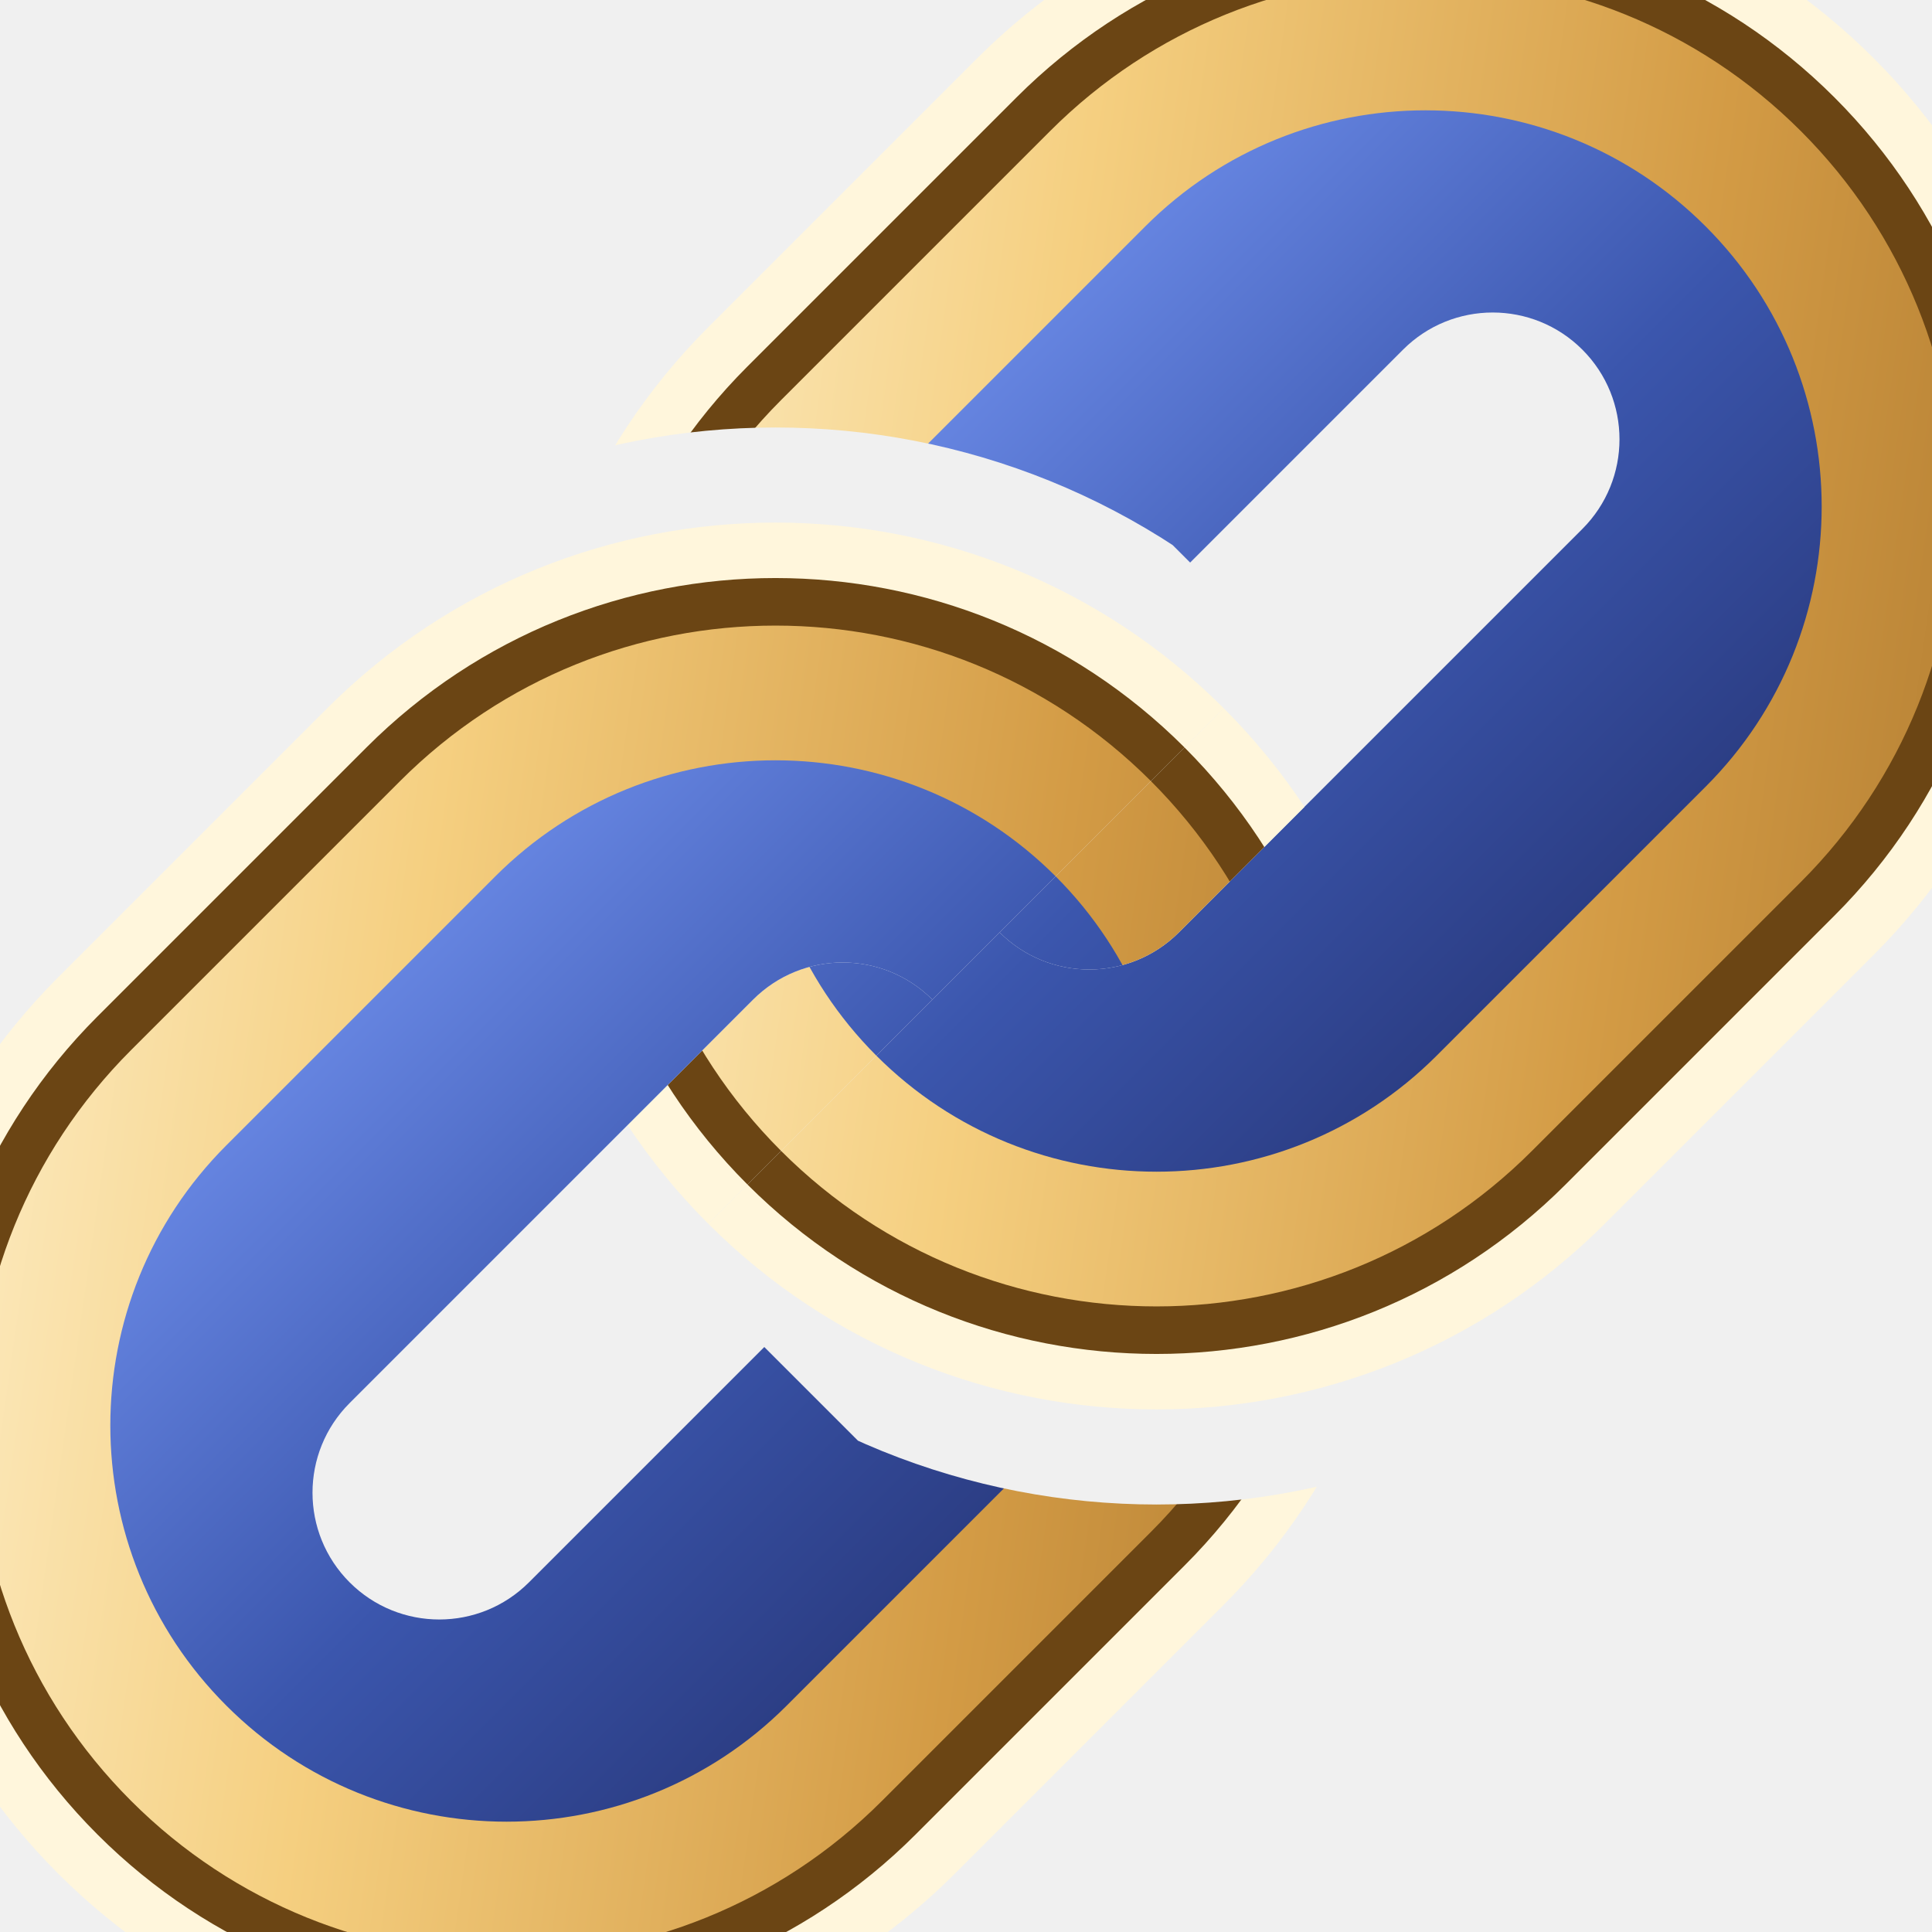
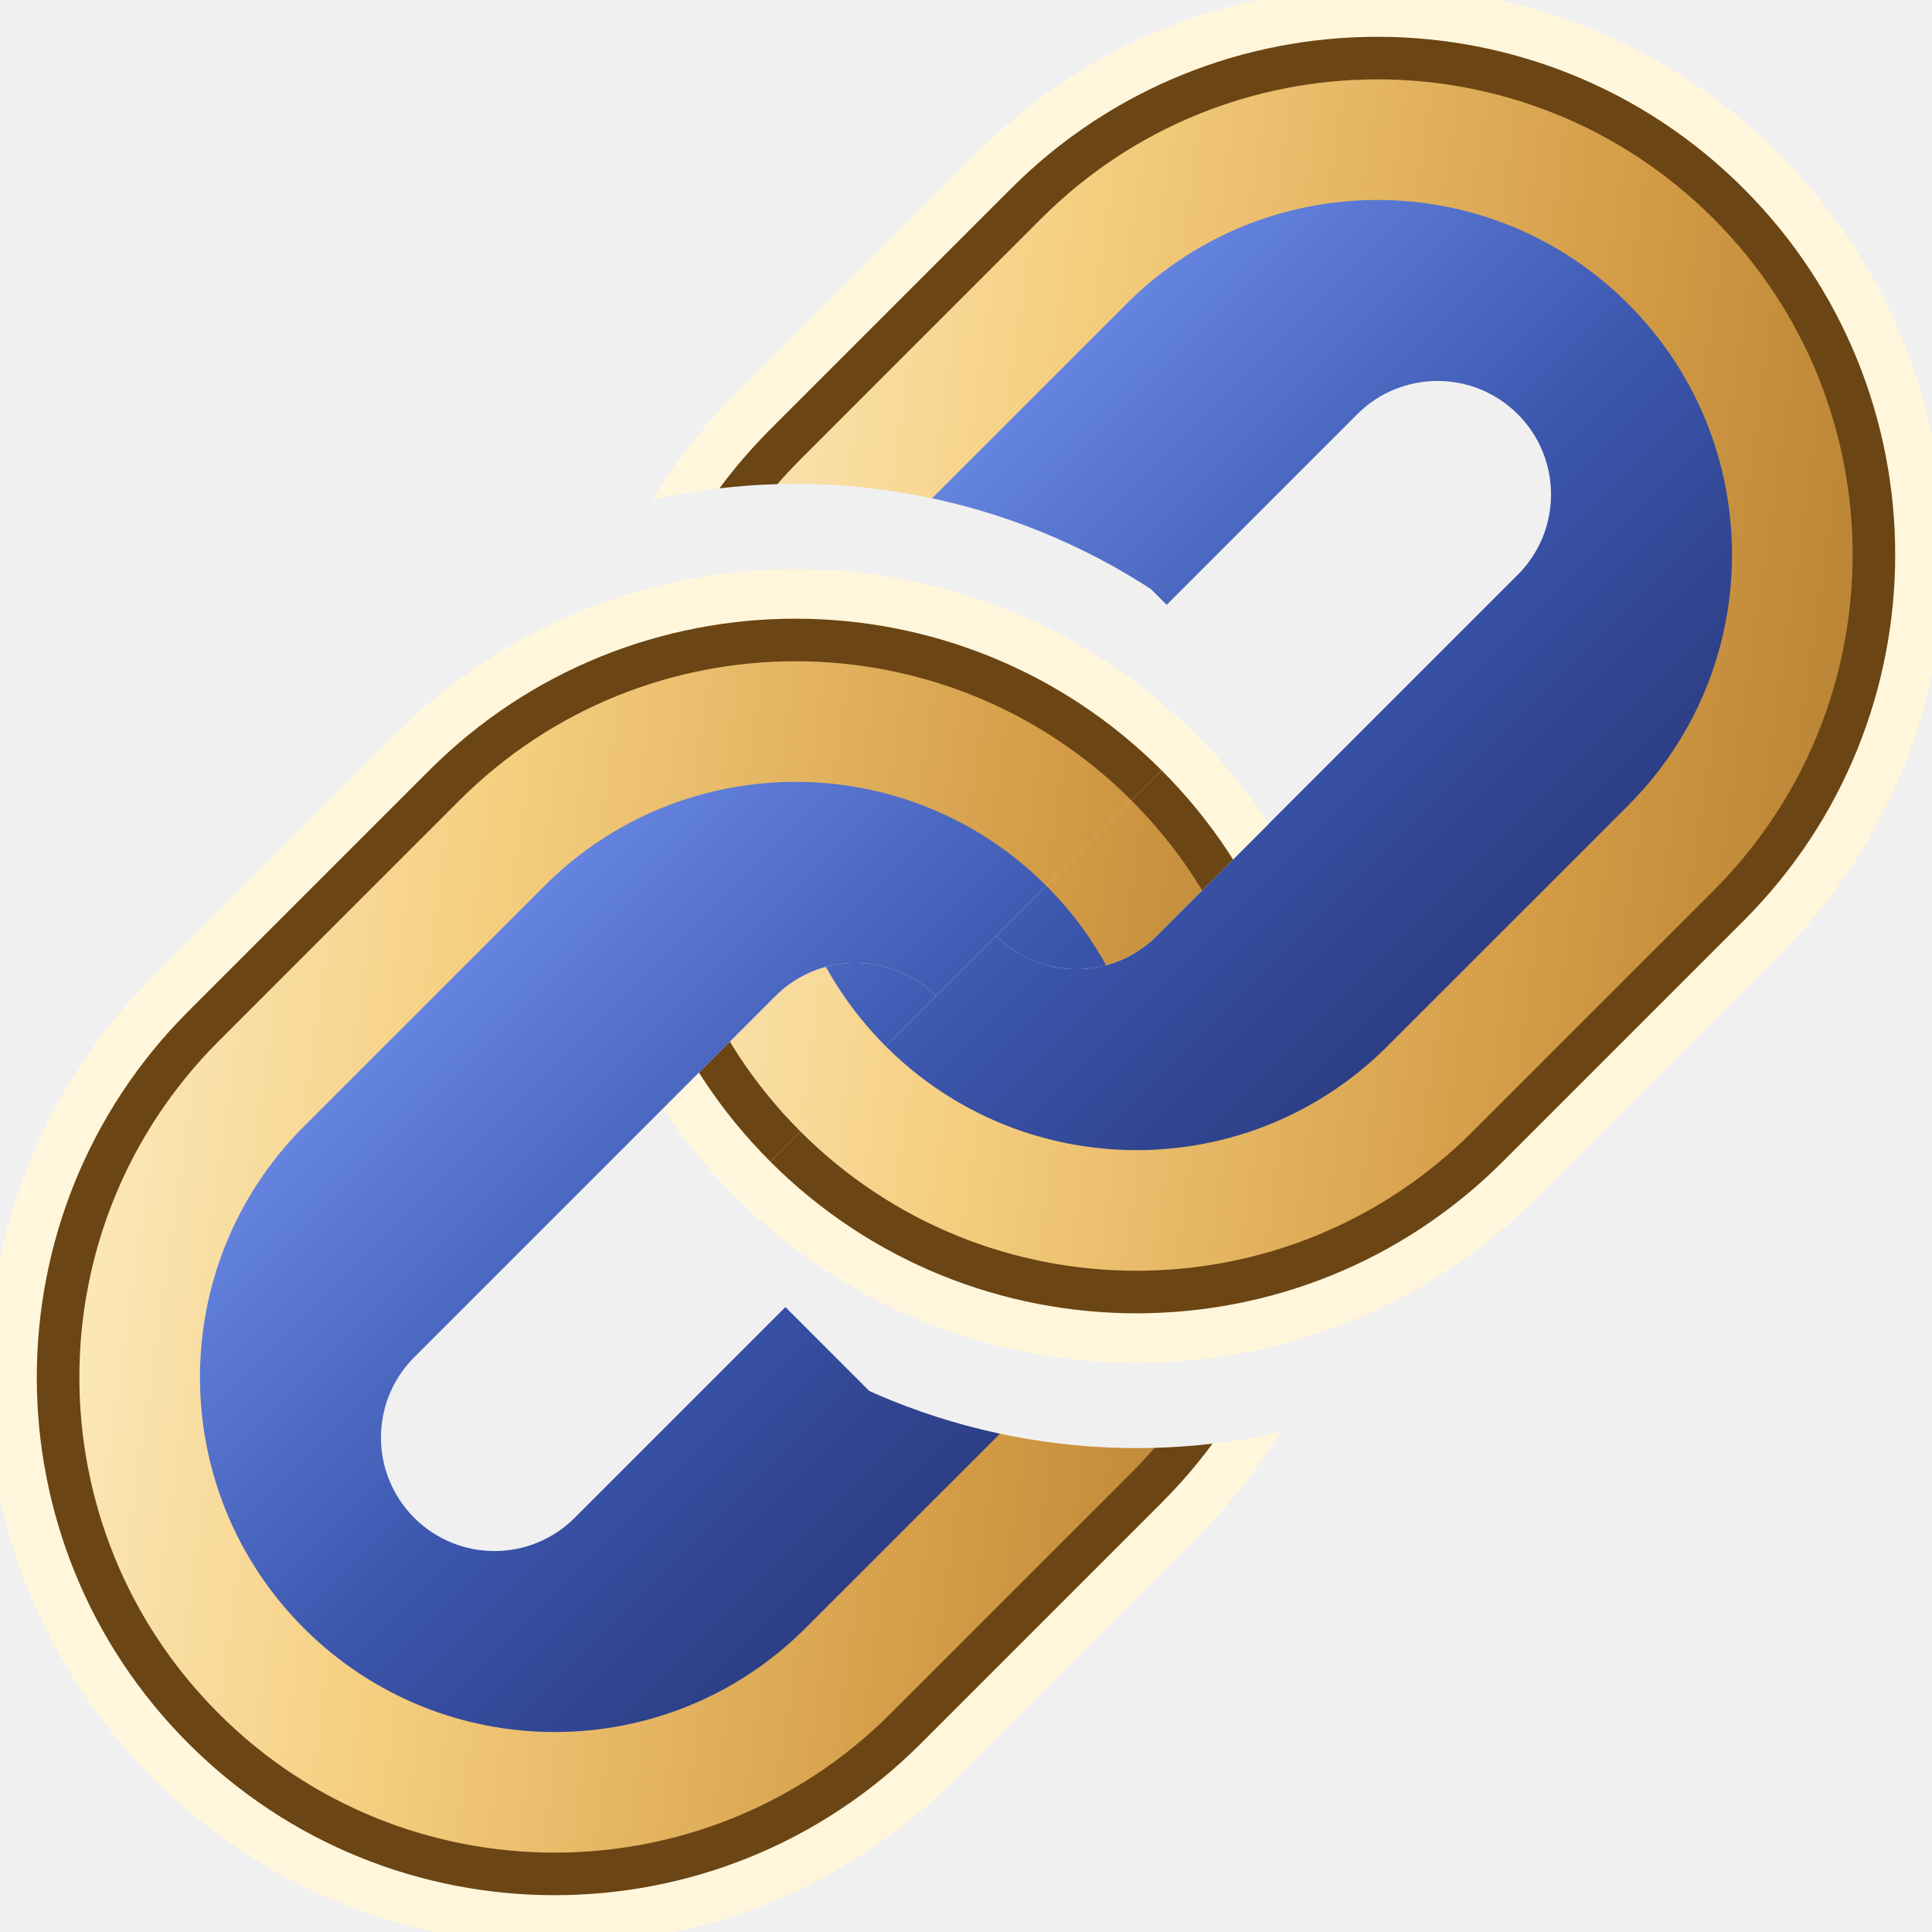
<svg xmlns="http://www.w3.org/2000/svg" viewBox="0 0 128 128" width="128" height="128">
  <defs>
    <linearGradient id="rim" x1="0" y1="0" x2="1" y2="1">
      <stop offset="0" stop-color="#fff6da" />
      <stop offset="0.35" stop-color="#f5cf80" />
      <stop offset="0.7" stop-color="#d39b45" />
      <stop offset="1" stop-color="#a8742c" />
    </linearGradient>
    <linearGradient id="enamel" x1="0" y1="0" x2="0" y2="1">
      <stop offset="0" stop-color="#6584e0" />
      <stop offset="0.55" stop-color="#3b56ad" />
      <stop offset="1" stop-color="#2c3e85" />
    </linearGradient>
    <mask id="hole" maskUnits="userSpaceOnUse" x="-12" y="-12" width="118" height="94">
      <rect x="-12" y="-12" width="118" height="94" fill="#fff" />
      <rect x="21" y="27" width="52" height="16" rx="8" fill="#000" />
    </mask>
    <g id="link">
      <g mask="url(#hole)">
        <rect x="-5" y="-5" width="104" height="80" rx="40" fill="#fff6dc" />
        <rect x="0" y="0" width="94" height="70" rx="35" fill="url(#rim)" stroke="#6b4514" stroke-width="3" />
        <rect x="10" y="10" width="74" height="50" rx="25" fill="url(#enamel)" />
      </g>
    </g>
    <clipPath id="top">
      <rect x="50" y="-16" width="54" height="51" />
    </clipPath>
    <clipPath id="bottom">
      <rect x="50" y="35" width="54" height="51" />
    </clipPath>
    <mask id="under-right" maskUnits="userSpaceOnUse" x="-20" y="-20" width="200" height="110">
      <rect x="-20" y="-20" width="200" height="110" fill="#fff" />
      <g clip-path="url(#top)">
        <rect x="0" y="0" width="94" height="70" rx="35" fill="#000" stroke="#000" stroke-width="22" />
        <rect x="21" y="27" width="52" height="16" rx="8" fill="#fff" />
      </g>
    </mask>
    <mask id="under-left" maskUnits="userSpaceOnUse" x="-20" y="-20" width="200" height="110">
      <rect x="-20" y="-20" width="200" height="110" fill="#fff" />
      <g clip-path="url(#bottom)">
        <rect x="58" y="0" width="94" height="70" rx="35" fill="#000" stroke="#000" stroke-width="22" />
        <rect x="79" y="27" width="52" height="16" rx="8" fill="#fff" />
      </g>
    </mask>
  </defs>
-   <g transform="translate(64 64) rotate(-45) scale(1.05) translate(-76 -35)">
+   <g transform="translate(64 64) rotate(-45) scale(0.94) translate(-76 -35)">
    <g mask="url(#under-right)">
      <use href="#link" x="58" />
    </g>
    <g mask="url(#under-left)">
      <use href="#link" />
    </g>
  </g>
</svg>
